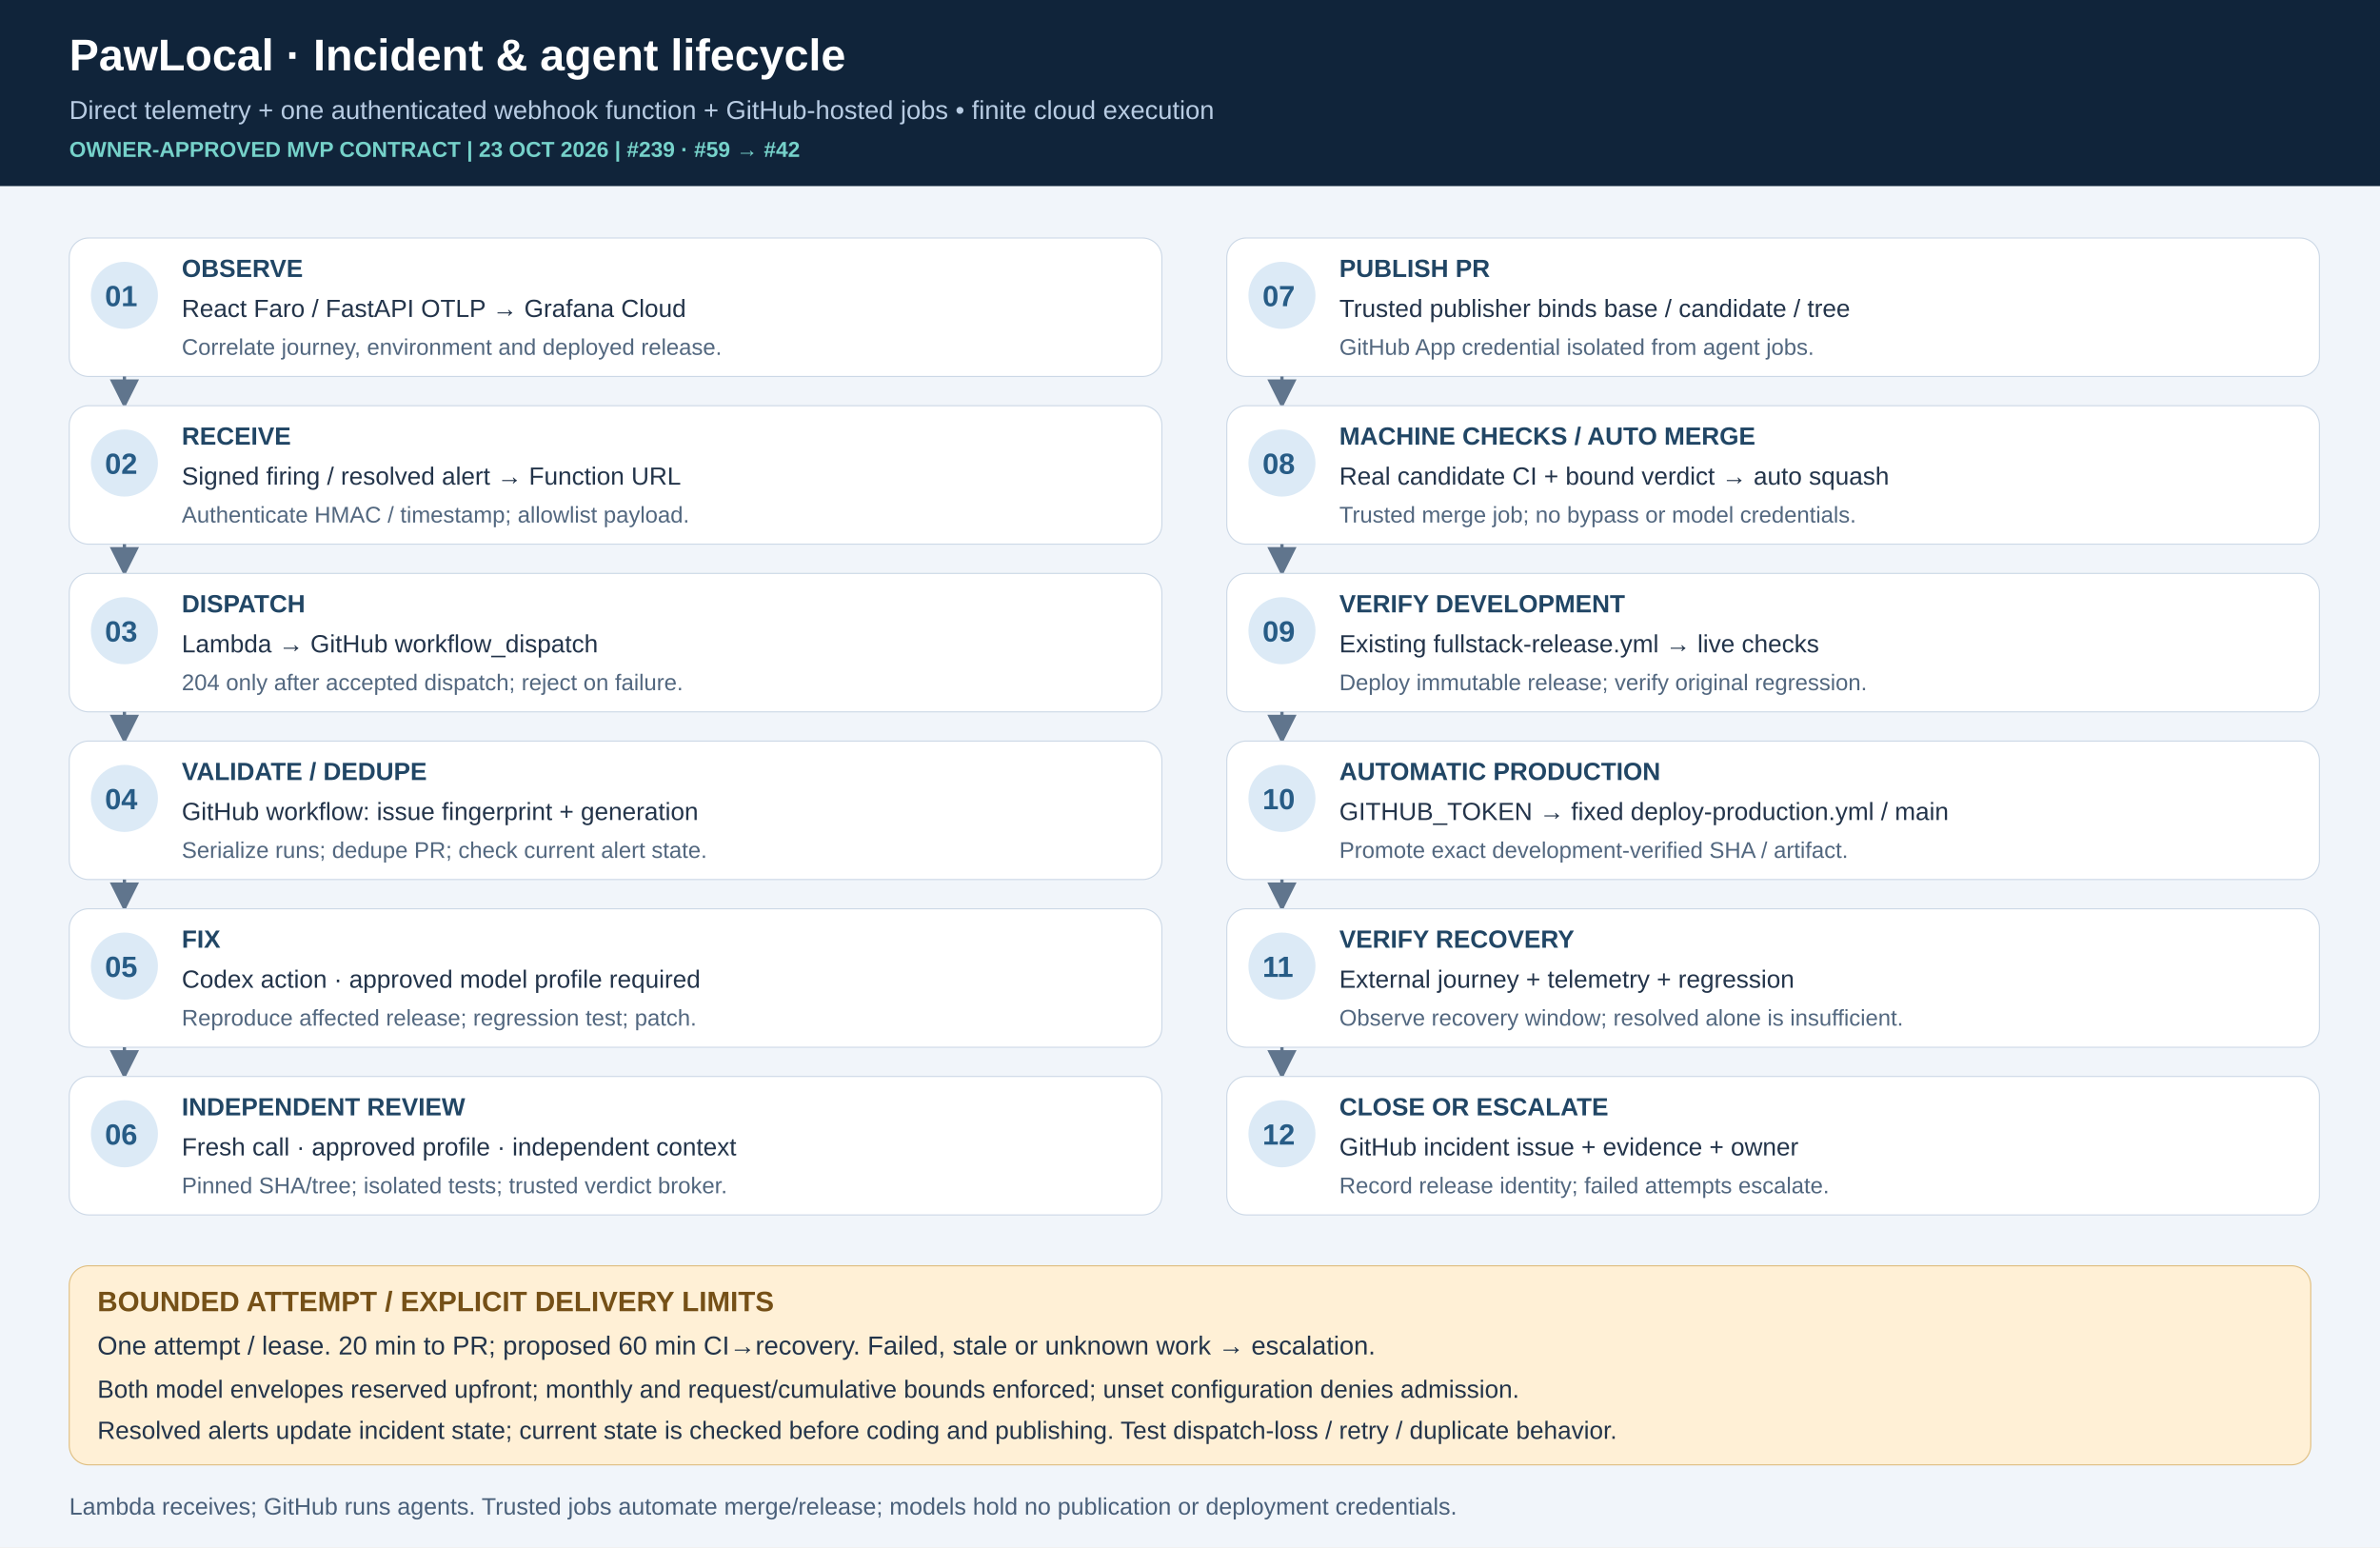
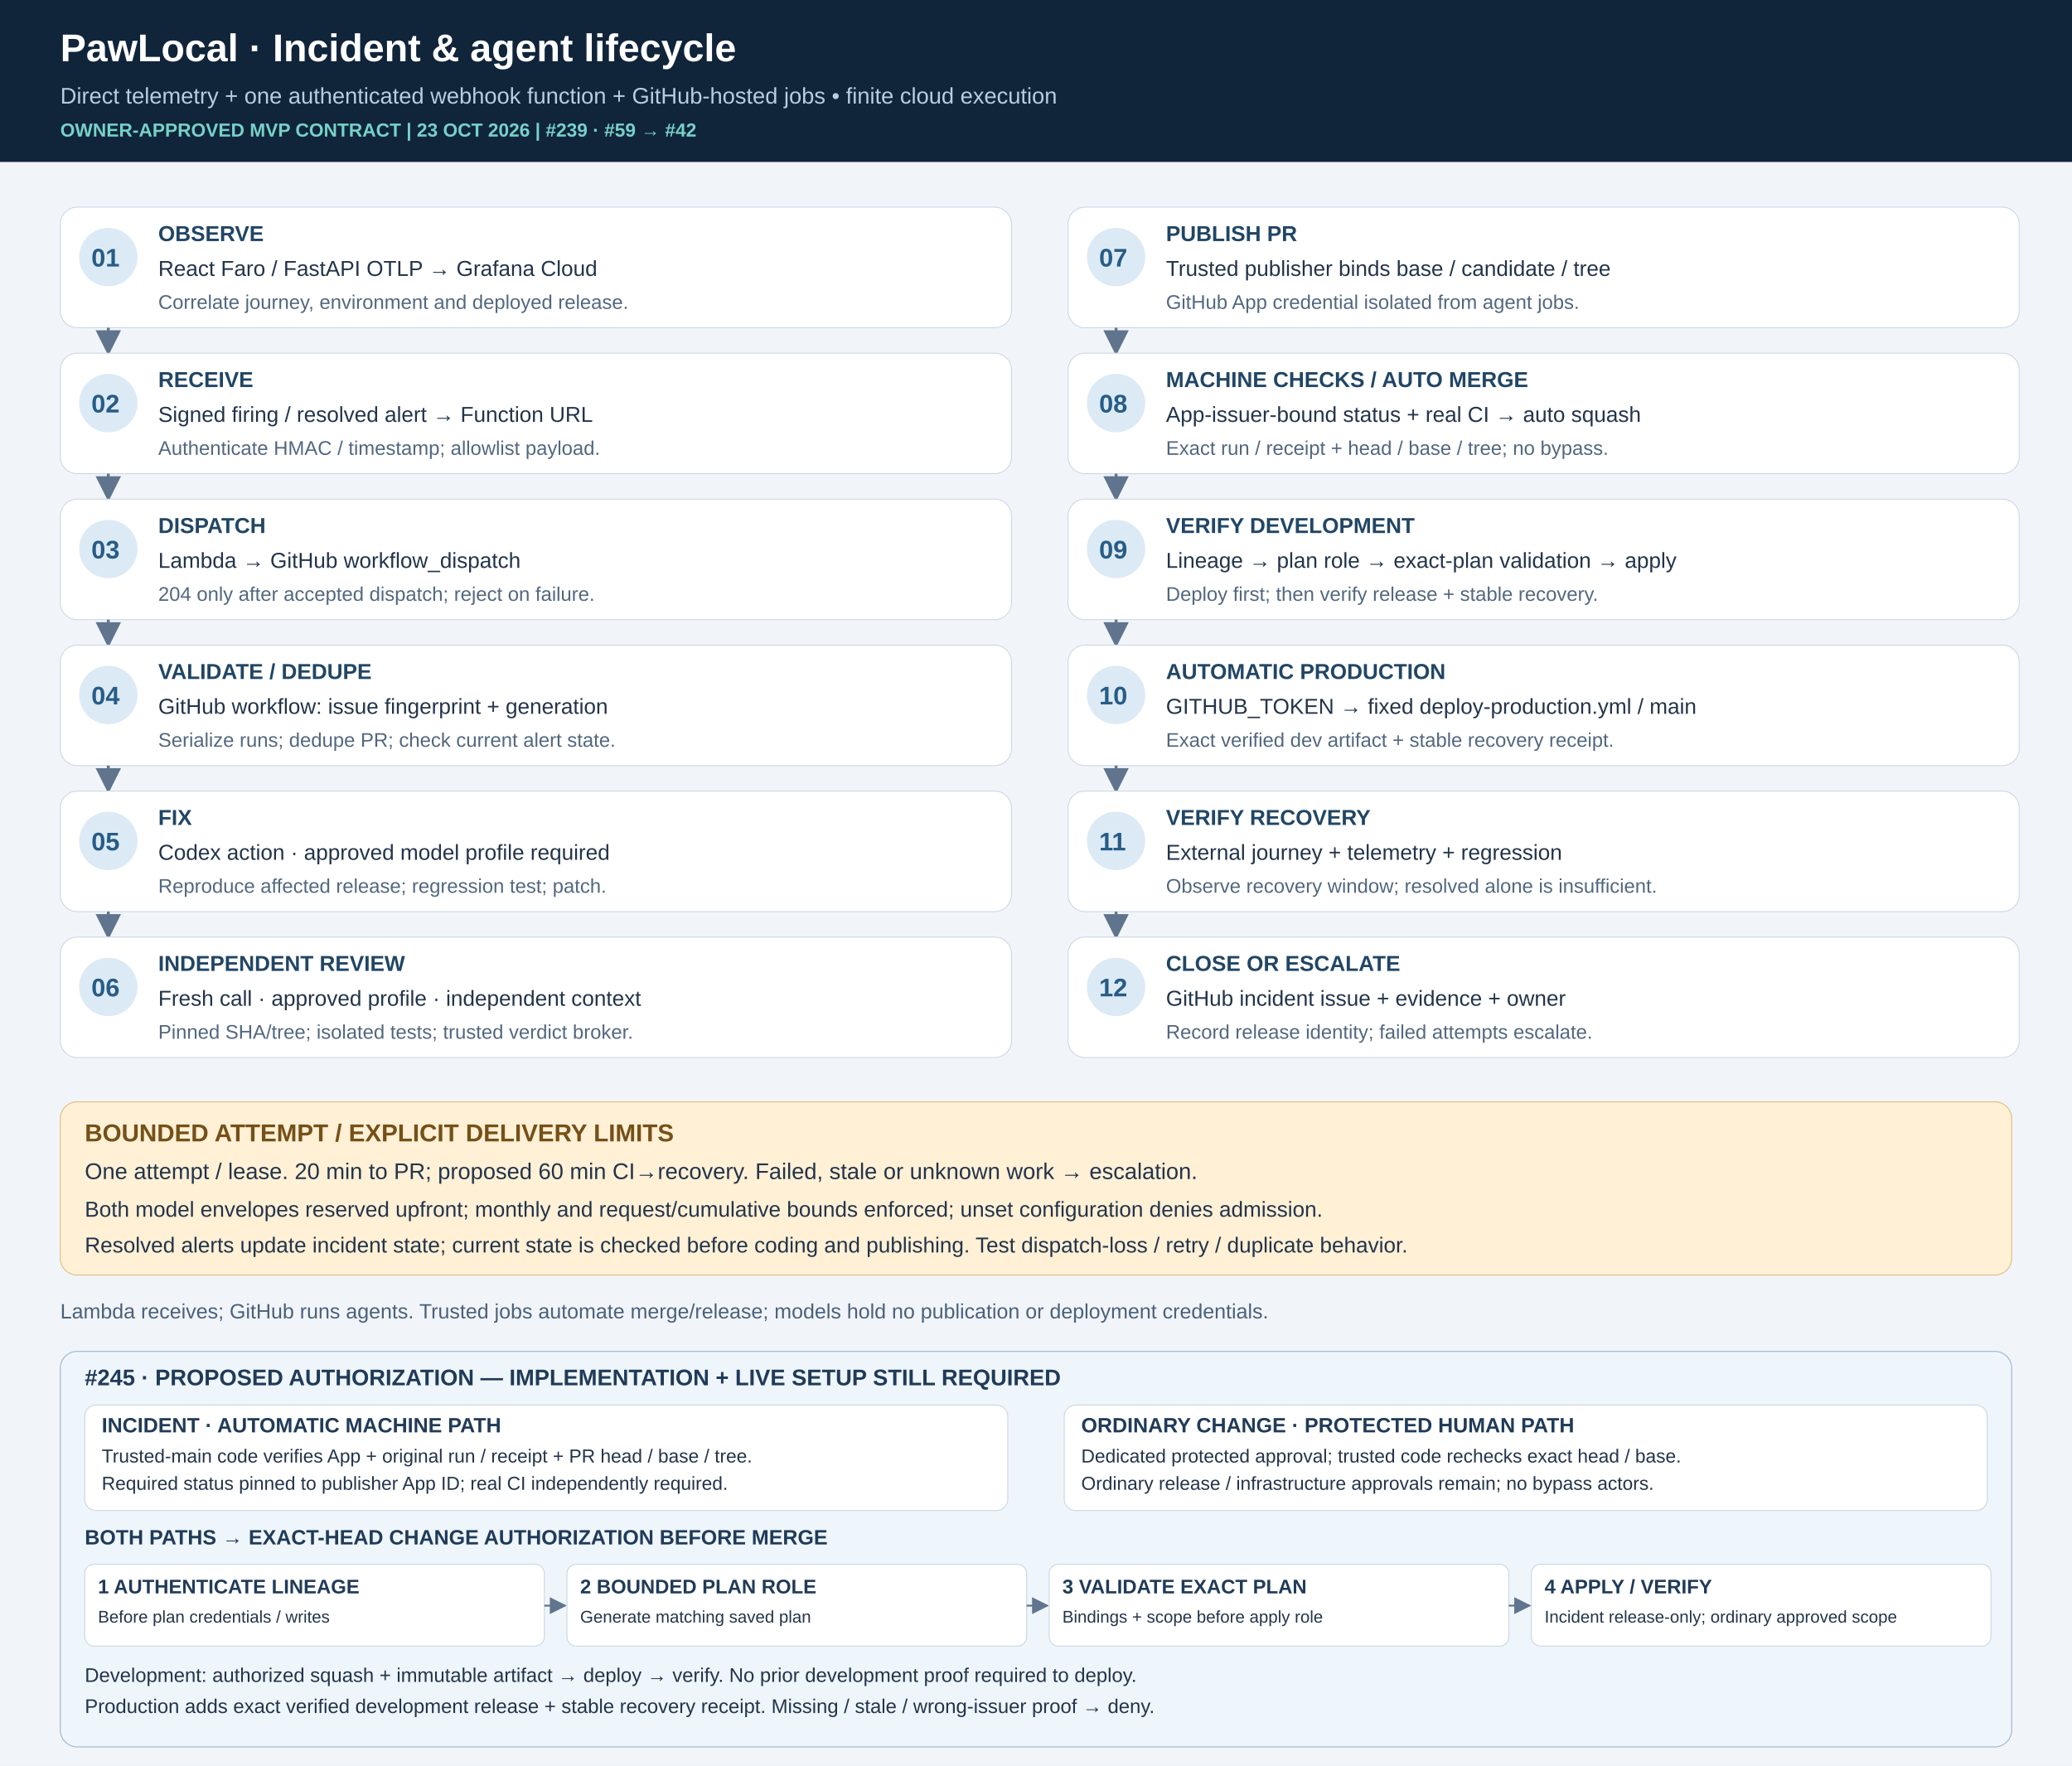
- <svg xmlns="http://www.w3.org/2000/svg" width="2200" height="1430" viewBox="0 0 2200 1430" role="img" aria-label="PawLocal · Incident &amp; agent lifecycle">
+ <svg xmlns="http://www.w3.org/2000/svg" width="2200" height="1875" viewBox="0 0 2200 1875" role="img" aria-label="PawLocal · Incident &amp; agent lifecycle">
  <defs>
    <marker id="arrow" viewBox="0 0 10 10" refX="9" refY="5" markerWidth="9" markerHeight="9" orient="auto-start-reverse">
      <path d="M0,0 L10,5 L0,10Z" fill="#60758d" />
    </marker>
  </defs>
  <g font-family="Segoe UI,Arial,sans-serif">
-     <rect x="0" y="0" width="2200" height="1430" rx="0" fill="#f1f5fa" stroke="none" />
+     <rect x="0" y="0" width="2200" height="1875" rx="0" fill="#f1f5fa" stroke="none" />
    <rect x="0" y="0" width="2200" height="172" rx="0" fill="#10243a" stroke="none" />
    <text x="64" y="65" font-size="41" fill="#ffffff" font-weight="700">PawLocal · Incident &amp; agent lifecycle</text>
    <text x="64" y="110" font-size="24" fill="#b8cce3" font-weight="400">Direct telemetry + one authenticated webhook function + GitHub-hosted jobs • finite cloud execution</text>
    <text x="64" y="145" font-size="20" fill="#76d2ca" font-weight="600">OWNER-APPROVED MVP CONTRACT  |  23 OCT 2026  |  #239 · #59 → #42</text>
    <rect x="64" y="220" width="1010" height="128" rx="18" fill="#ffffff" stroke="#ccd8e6" />
    <rect x="84" y="242" width="62" height="62" rx="31" fill="#dceaf6" stroke="none" />
    <text x="97" y="283" font-size="27" fill="#275c86" font-weight="700">01</text>
    <text x="168" y="256" font-size="23" fill="#214665" font-weight="700">OBSERVE</text>
    <text x="168" y="293" font-size="23" fill="#23344a" font-weight="400">React Faro / FastAPI OTLP → Grafana Cloud</text>
    <text x="168" y="328" font-size="21" fill="#52677f" font-weight="400">Correlate journey, environment and deployed release.</text>
    <path d="M115,348 L115,375" stroke="#60758d" stroke-width="3" fill="none" marker-end="url(#arrow)" />
    <rect x="64" y="375" width="1010" height="128" rx="18" fill="#ffffff" stroke="#ccd8e6" />
    <rect x="84" y="397" width="62" height="62" rx="31" fill="#dceaf6" stroke="none" />
    <text x="97" y="438" font-size="27" fill="#275c86" font-weight="700">02</text>
    <text x="168" y="411" font-size="23" fill="#214665" font-weight="700">RECEIVE</text>
    <text x="168" y="448" font-size="23" fill="#23344a" font-weight="400">Signed firing / resolved alert → Function URL</text>
    <text x="168" y="483" font-size="21" fill="#52677f" font-weight="400">Authenticate HMAC / timestamp; allowlist payload.</text>
    <path d="M115,503 L115,530" stroke="#60758d" stroke-width="3" fill="none" marker-end="url(#arrow)" />
    <rect x="64" y="530" width="1010" height="128" rx="18" fill="#ffffff" stroke="#ccd8e6" />
    <rect x="84" y="552" width="62" height="62" rx="31" fill="#dceaf6" stroke="none" />
    <text x="97" y="593" font-size="27" fill="#275c86" font-weight="700">03</text>
    <text x="168" y="566" font-size="23" fill="#214665" font-weight="700">DISPATCH</text>
    <text x="168" y="603" font-size="23" fill="#23344a" font-weight="400">Lambda → GitHub workflow_dispatch</text>
    <text x="168" y="638" font-size="21" fill="#52677f" font-weight="400">204 only after accepted dispatch; reject on failure.</text>
    <path d="M115,658 L115,685" stroke="#60758d" stroke-width="3" fill="none" marker-end="url(#arrow)" />
    <rect x="64" y="685" width="1010" height="128" rx="18" fill="#ffffff" stroke="#ccd8e6" />
    <rect x="84" y="707" width="62" height="62" rx="31" fill="#dceaf6" stroke="none" />
    <text x="97" y="748" font-size="27" fill="#275c86" font-weight="700">04</text>
    <text x="168" y="721" font-size="23" fill="#214665" font-weight="700">VALIDATE / DEDUPE</text>
    <text x="168" y="758" font-size="23" fill="#23344a" font-weight="400">GitHub workflow: issue fingerprint + generation</text>
    <text x="168" y="793" font-size="21" fill="#52677f" font-weight="400">Serialize runs; dedupe PR; check current alert state.</text>
    <path d="M115,813 L115,840" stroke="#60758d" stroke-width="3" fill="none" marker-end="url(#arrow)" />
    <rect x="64" y="840" width="1010" height="128" rx="18" fill="#ffffff" stroke="#ccd8e6" />
    <rect x="84" y="862" width="62" height="62" rx="31" fill="#dceaf6" stroke="none" />
    <text x="97" y="903" font-size="27" fill="#275c86" font-weight="700">05</text>
    <text x="168" y="876" font-size="23" fill="#214665" font-weight="700">FIX</text>
    <text x="168" y="913" font-size="23" fill="#23344a" font-weight="400">Codex action · approved model profile required</text>
    <text x="168" y="948" font-size="21" fill="#52677f" font-weight="400">Reproduce affected release; regression test; patch.</text>
    <path d="M115,968 L115,995" stroke="#60758d" stroke-width="3" fill="none" marker-end="url(#arrow)" />
    <rect x="64" y="995" width="1010" height="128" rx="18" fill="#ffffff" stroke="#ccd8e6" />
    <rect x="84" y="1017" width="62" height="62" rx="31" fill="#dceaf6" stroke="none" />
    <text x="97" y="1058" font-size="27" fill="#275c86" font-weight="700">06</text>
    <text x="168" y="1031" font-size="23" fill="#214665" font-weight="700">INDEPENDENT REVIEW</text>
    <text x="168" y="1068" font-size="23" fill="#23344a" font-weight="400">Fresh call · approved profile · independent context</text>
    <text x="168" y="1103" font-size="21" fill="#52677f" font-weight="400">Pinned SHA/tree; isolated tests; trusted verdict broker.</text>
    <rect x="1134" y="220" width="1010" height="128" rx="18" fill="#ffffff" stroke="#ccd8e6" />
    <rect x="1154" y="242" width="62" height="62" rx="31" fill="#dceaf6" stroke="none" />
    <text x="1167" y="283" font-size="27" fill="#275c86" font-weight="700">07</text>
    <text x="1238" y="256" font-size="23" fill="#214665" font-weight="700">PUBLISH PR</text>
    <text x="1238" y="293" font-size="23" fill="#23344a" font-weight="400">Trusted publisher binds base / candidate / tree</text>
    <text x="1238" y="328" font-size="21" fill="#52677f" font-weight="400">GitHub App credential isolated from agent jobs.</text>
    <path d="M1185,348 L1185,375" stroke="#60758d" stroke-width="3" fill="none" marker-end="url(#arrow)" />
    <rect x="1134" y="375" width="1010" height="128" rx="18" fill="#ffffff" stroke="#ccd8e6" />
    <rect x="1154" y="397" width="62" height="62" rx="31" fill="#dceaf6" stroke="none" />
    <text x="1167" y="438" font-size="27" fill="#275c86" font-weight="700">08</text>
    <text x="1238" y="411" font-size="23" fill="#214665" font-weight="700">MACHINE CHECKS / AUTO MERGE</text>
-     <text x="1238" y="448" font-size="23" fill="#23344a" font-weight="400">Real candidate CI + bound verdict → auto squash</text>
-     <text x="1238" y="483" font-size="21" fill="#52677f" font-weight="400">Trusted merge job; no bypass or model credentials.</text>
+     <text x="1238" y="448" font-size="23" fill="#23344a" font-weight="400">App-issuer-bound status + real CI → auto squash</text>
+     <text x="1238" y="483" font-size="21" fill="#52677f" font-weight="400">Exact run / receipt + head / base / tree; no bypass.</text>
    <path d="M1185,503 L1185,530" stroke="#60758d" stroke-width="3" fill="none" marker-end="url(#arrow)" />
    <rect x="1134" y="530" width="1010" height="128" rx="18" fill="#ffffff" stroke="#ccd8e6" />
    <rect x="1154" y="552" width="62" height="62" rx="31" fill="#dceaf6" stroke="none" />
    <text x="1167" y="593" font-size="27" fill="#275c86" font-weight="700">09</text>
    <text x="1238" y="566" font-size="23" fill="#214665" font-weight="700">VERIFY DEVELOPMENT</text>
-     <text x="1238" y="603" font-size="23" fill="#23344a" font-weight="400">Existing fullstack-release.yml → live checks</text>
-     <text x="1238" y="638" font-size="21" fill="#52677f" font-weight="400">Deploy immutable release; verify original regression.</text>
+     <text x="1238" y="603" font-size="23" fill="#23344a" font-weight="400">Lineage → plan role → exact-plan validation → apply</text>
+     <text x="1238" y="638" font-size="21" fill="#52677f" font-weight="400">Deploy first; then verify release + stable recovery.</text>
    <path d="M1185,658 L1185,685" stroke="#60758d" stroke-width="3" fill="none" marker-end="url(#arrow)" />
    <rect x="1134" y="685" width="1010" height="128" rx="18" fill="#ffffff" stroke="#ccd8e6" />
    <rect x="1154" y="707" width="62" height="62" rx="31" fill="#dceaf6" stroke="none" />
    <text x="1167" y="748" font-size="27" fill="#275c86" font-weight="700">10</text>
    <text x="1238" y="721" font-size="23" fill="#214665" font-weight="700">AUTOMATIC PRODUCTION</text>
    <text x="1238" y="758" font-size="23" fill="#23344a" font-weight="400">GITHUB_TOKEN → fixed deploy-production.yml / main</text>
-     <text x="1238" y="793" font-size="21" fill="#52677f" font-weight="400">Promote exact development-verified SHA / artifact.</text>
+     <text x="1238" y="793" font-size="21" fill="#52677f" font-weight="400">Exact verified dev artifact + stable recovery receipt.</text>
    <path d="M1185,813 L1185,840" stroke="#60758d" stroke-width="3" fill="none" marker-end="url(#arrow)" />
    <rect x="1134" y="840" width="1010" height="128" rx="18" fill="#ffffff" stroke="#ccd8e6" />
    <rect x="1154" y="862" width="62" height="62" rx="31" fill="#dceaf6" stroke="none" />
    <text x="1167" y="903" font-size="27" fill="#275c86" font-weight="700">11</text>
    <text x="1238" y="876" font-size="23" fill="#214665" font-weight="700">VERIFY RECOVERY</text>
    <text x="1238" y="913" font-size="23" fill="#23344a" font-weight="400">External journey + telemetry + regression</text>
    <text x="1238" y="948" font-size="21" fill="#52677f" font-weight="400">Observe recovery window; resolved alone is insufficient.</text>
    <path d="M1185,968 L1185,995" stroke="#60758d" stroke-width="3" fill="none" marker-end="url(#arrow)" />
    <rect x="1134" y="995" width="1010" height="128" rx="18" fill="#ffffff" stroke="#ccd8e6" />
    <rect x="1154" y="1017" width="62" height="62" rx="31" fill="#dceaf6" stroke="none" />
    <text x="1167" y="1058" font-size="27" fill="#275c86" font-weight="700">12</text>
    <text x="1238" y="1031" font-size="23" fill="#214665" font-weight="700">CLOSE OR ESCALATE</text>
    <text x="1238" y="1068" font-size="23" fill="#23344a" font-weight="400">GitHub incident issue + evidence + owner</text>
    <text x="1238" y="1103" font-size="21" fill="#52677f" font-weight="400">Record release identity; failed attempts escalate.</text>
    <rect x="64" y="1170" width="2072" height="184" rx="18" fill="#fff0d6" stroke="#dfbe80" />
    <text x="90" y="1212" font-size="26" fill="#755017" font-weight="700">BOUNDED ATTEMPT / EXPLICIT DELIVERY LIMITS</text>
    <text x="90" y="1252" font-size="24" fill="#23344a" font-weight="400">One attempt / lease. 20 min to PR; proposed 60 min CI→recovery. Failed, stale or unknown work → escalation.</text>
    <text x="90" y="1292" font-size="23" fill="#23344a" font-weight="400">Both model envelopes reserved upfront; monthly and request/cumulative bounds enforced; unset configuration denies admission.</text>
    <text x="90" y="1330" font-size="23" fill="#23344a" font-weight="400">Resolved alerts update incident state; current state is checked before coding and publishing. Test dispatch-loss / retry / duplicate behavior.</text>
    <text x="64" y="1400" font-size="22" fill="#4a607a" font-weight="400">Lambda receives; GitHub runs agents. Trusted jobs automate merge/release; models hold no publication or deployment credentials.</text>
+     <rect x="64" y="1435" width="2072" height="420" rx="18" fill="#eef5fb" stroke="#9db4ce" />
+     <text x="90" y="1471" font-size="24" fill="#203b58" font-weight="700">#245 · PROPOSED AUTHORIZATION — IMPLEMENTATION + LIVE SETUP STILL REQUIRED</text>
+     <rect x="90" y="1492" width="980" height="112" rx="12" fill="#ffffff" stroke="#cbd7e4" />
+     <text x="108" y="1521" font-size="22" fill="#203b58" font-weight="700">INCIDENT · AUTOMATIC MACHINE PATH</text>
+     <text x="108" y="1553" font-size="20" fill="#23344a" font-weight="400">Trusted-main code verifies App + original run / receipt + PR head / base / tree.</text>
+     <text x="108" y="1582" font-size="20" fill="#23344a" font-weight="400">Required status pinned to publisher App ID; real CI independently required.</text>
+     <rect x="1130" y="1492" width="980" height="112" rx="12" fill="#ffffff" stroke="#cbd7e4" />
+     <text x="1148" y="1521" font-size="22" fill="#203b58" font-weight="700">ORDINARY CHANGE · PROTECTED HUMAN PATH</text>
+     <text x="1148" y="1553" font-size="20" fill="#23344a" font-weight="400">Dedicated protected approval; trusted code rechecks exact head / base.</text>
+     <text x="1148" y="1582" font-size="20" fill="#23344a" font-weight="400">Ordinary release / infrastructure approvals remain; no bypass actors.</text>
+     <text x="90" y="1640" font-size="22" fill="#203b58" font-weight="700">BOTH PATHS → EXACT-HEAD CHANGE AUTHORIZATION BEFORE MERGE</text>
+     <rect x="90" y="1661" width="488" height="87" rx="10" fill="#ffffff" stroke="#cbd7e4" />
+     <text x="104" y="1692" font-size="21" fill="#203b58" font-weight="700">1  AUTHENTICATE LINEAGE</text>
+     <text x="104" y="1723" font-size="18" fill="#23344a" font-weight="400">Before plan credentials / writes</text>
+     <path d="M578,1705 L600,1705" stroke="#60758d" stroke-width="2" marker-end="url(#arrow)" />
+     <rect x="602" y="1661" width="488" height="87" rx="10" fill="#ffffff" stroke="#cbd7e4" />
+     <text x="616" y="1692" font-size="21" fill="#203b58" font-weight="700">2  BOUNDED PLAN ROLE</text>
+     <text x="616" y="1723" font-size="18" fill="#23344a" font-weight="400">Generate matching saved plan</text>
+     <path d="M1090,1705 L1112,1705" stroke="#60758d" stroke-width="2" marker-end="url(#arrow)" />
+     <rect x="1114" y="1661" width="488" height="87" rx="10" fill="#ffffff" stroke="#cbd7e4" />
+     <text x="1128" y="1692" font-size="21" fill="#203b58" font-weight="700">3  VALIDATE EXACT PLAN</text>
+     <text x="1128" y="1723" font-size="18" fill="#23344a" font-weight="400">Bindings + scope before apply role</text>
+     <path d="M1602,1705 L1624,1705" stroke="#60758d" stroke-width="2" marker-end="url(#arrow)" />
+     <rect x="1626" y="1661" width="488" height="87" rx="10" fill="#ffffff" stroke="#cbd7e4" />
+     <text x="1640" y="1692" font-size="21" fill="#203b58" font-weight="700">4  APPLY / VERIFY</text>
+     <text x="1640" y="1723" font-size="18" fill="#23344a" font-weight="400">Incident release-only; ordinary approved scope</text>
+     <text x="90" y="1786" font-size="21" fill="#23344a" font-weight="400">Development: authorized squash + immutable artifact → deploy → verify. No prior development proof required to deploy.</text>
+     <text x="90" y="1819" font-size="21" fill="#23344a" font-weight="400">Production adds exact verified development release + stable recovery receipt. Missing / stale / wrong-issuer proof → deny.</text>
  </g>
</svg>
